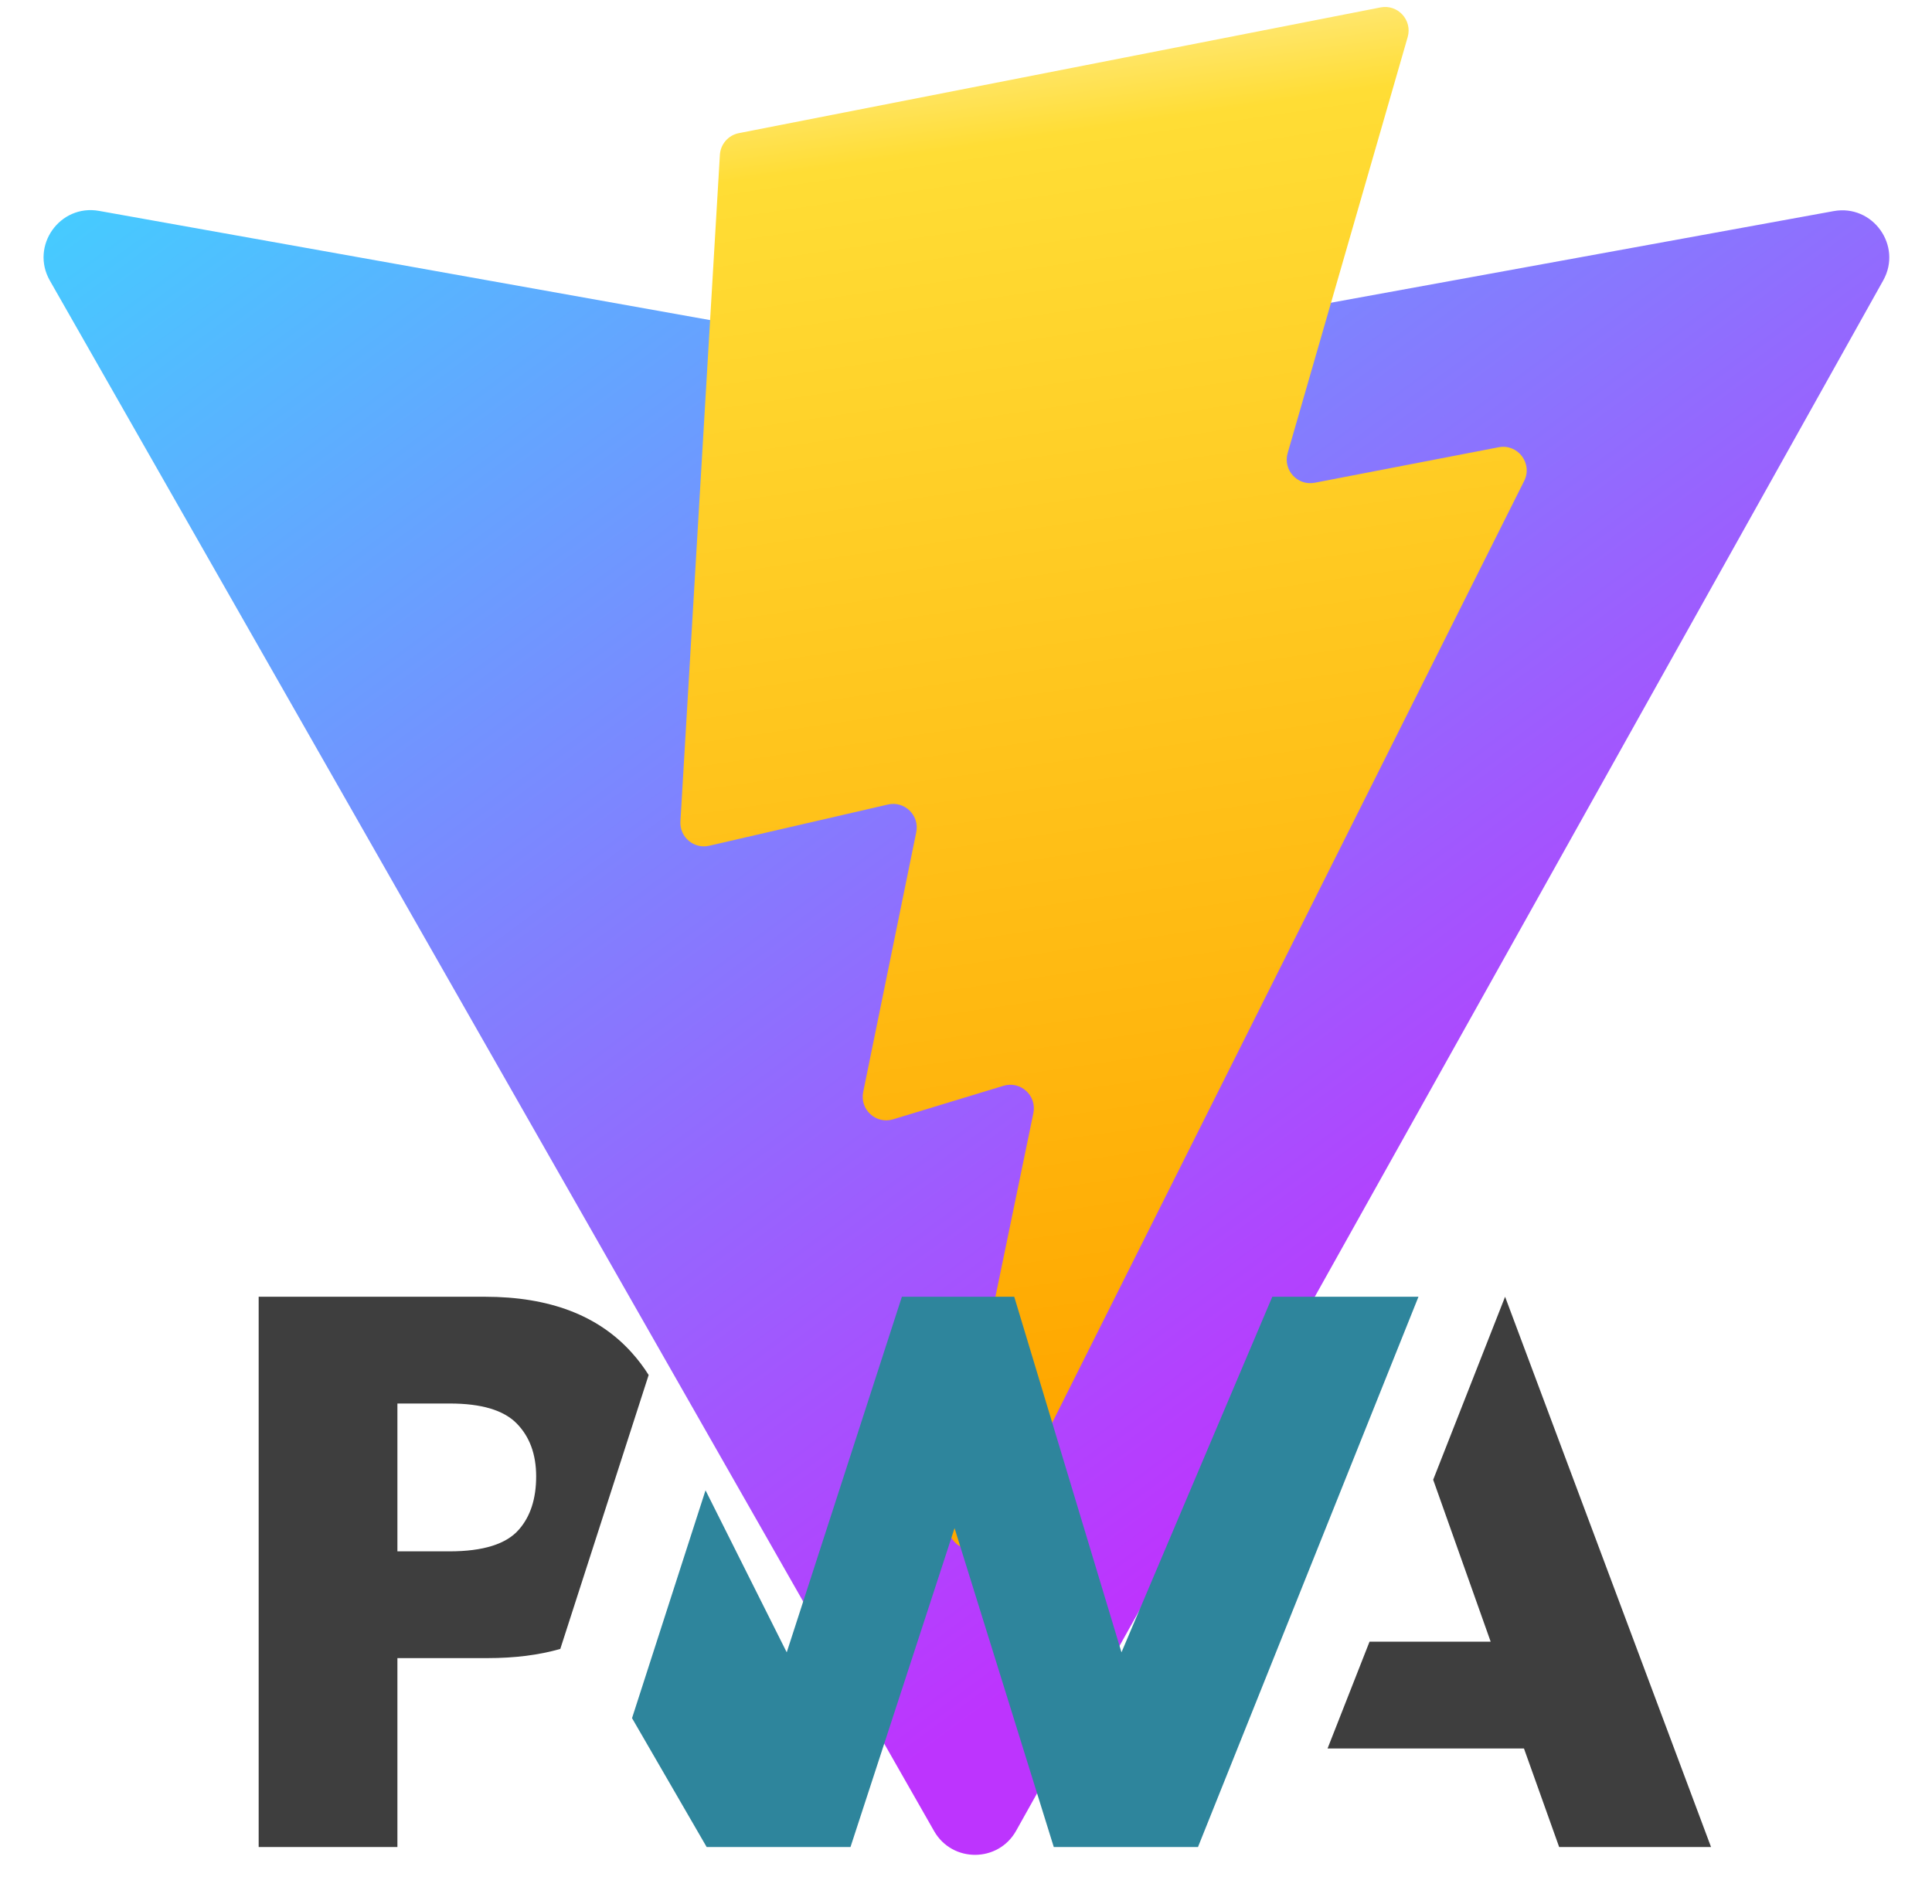
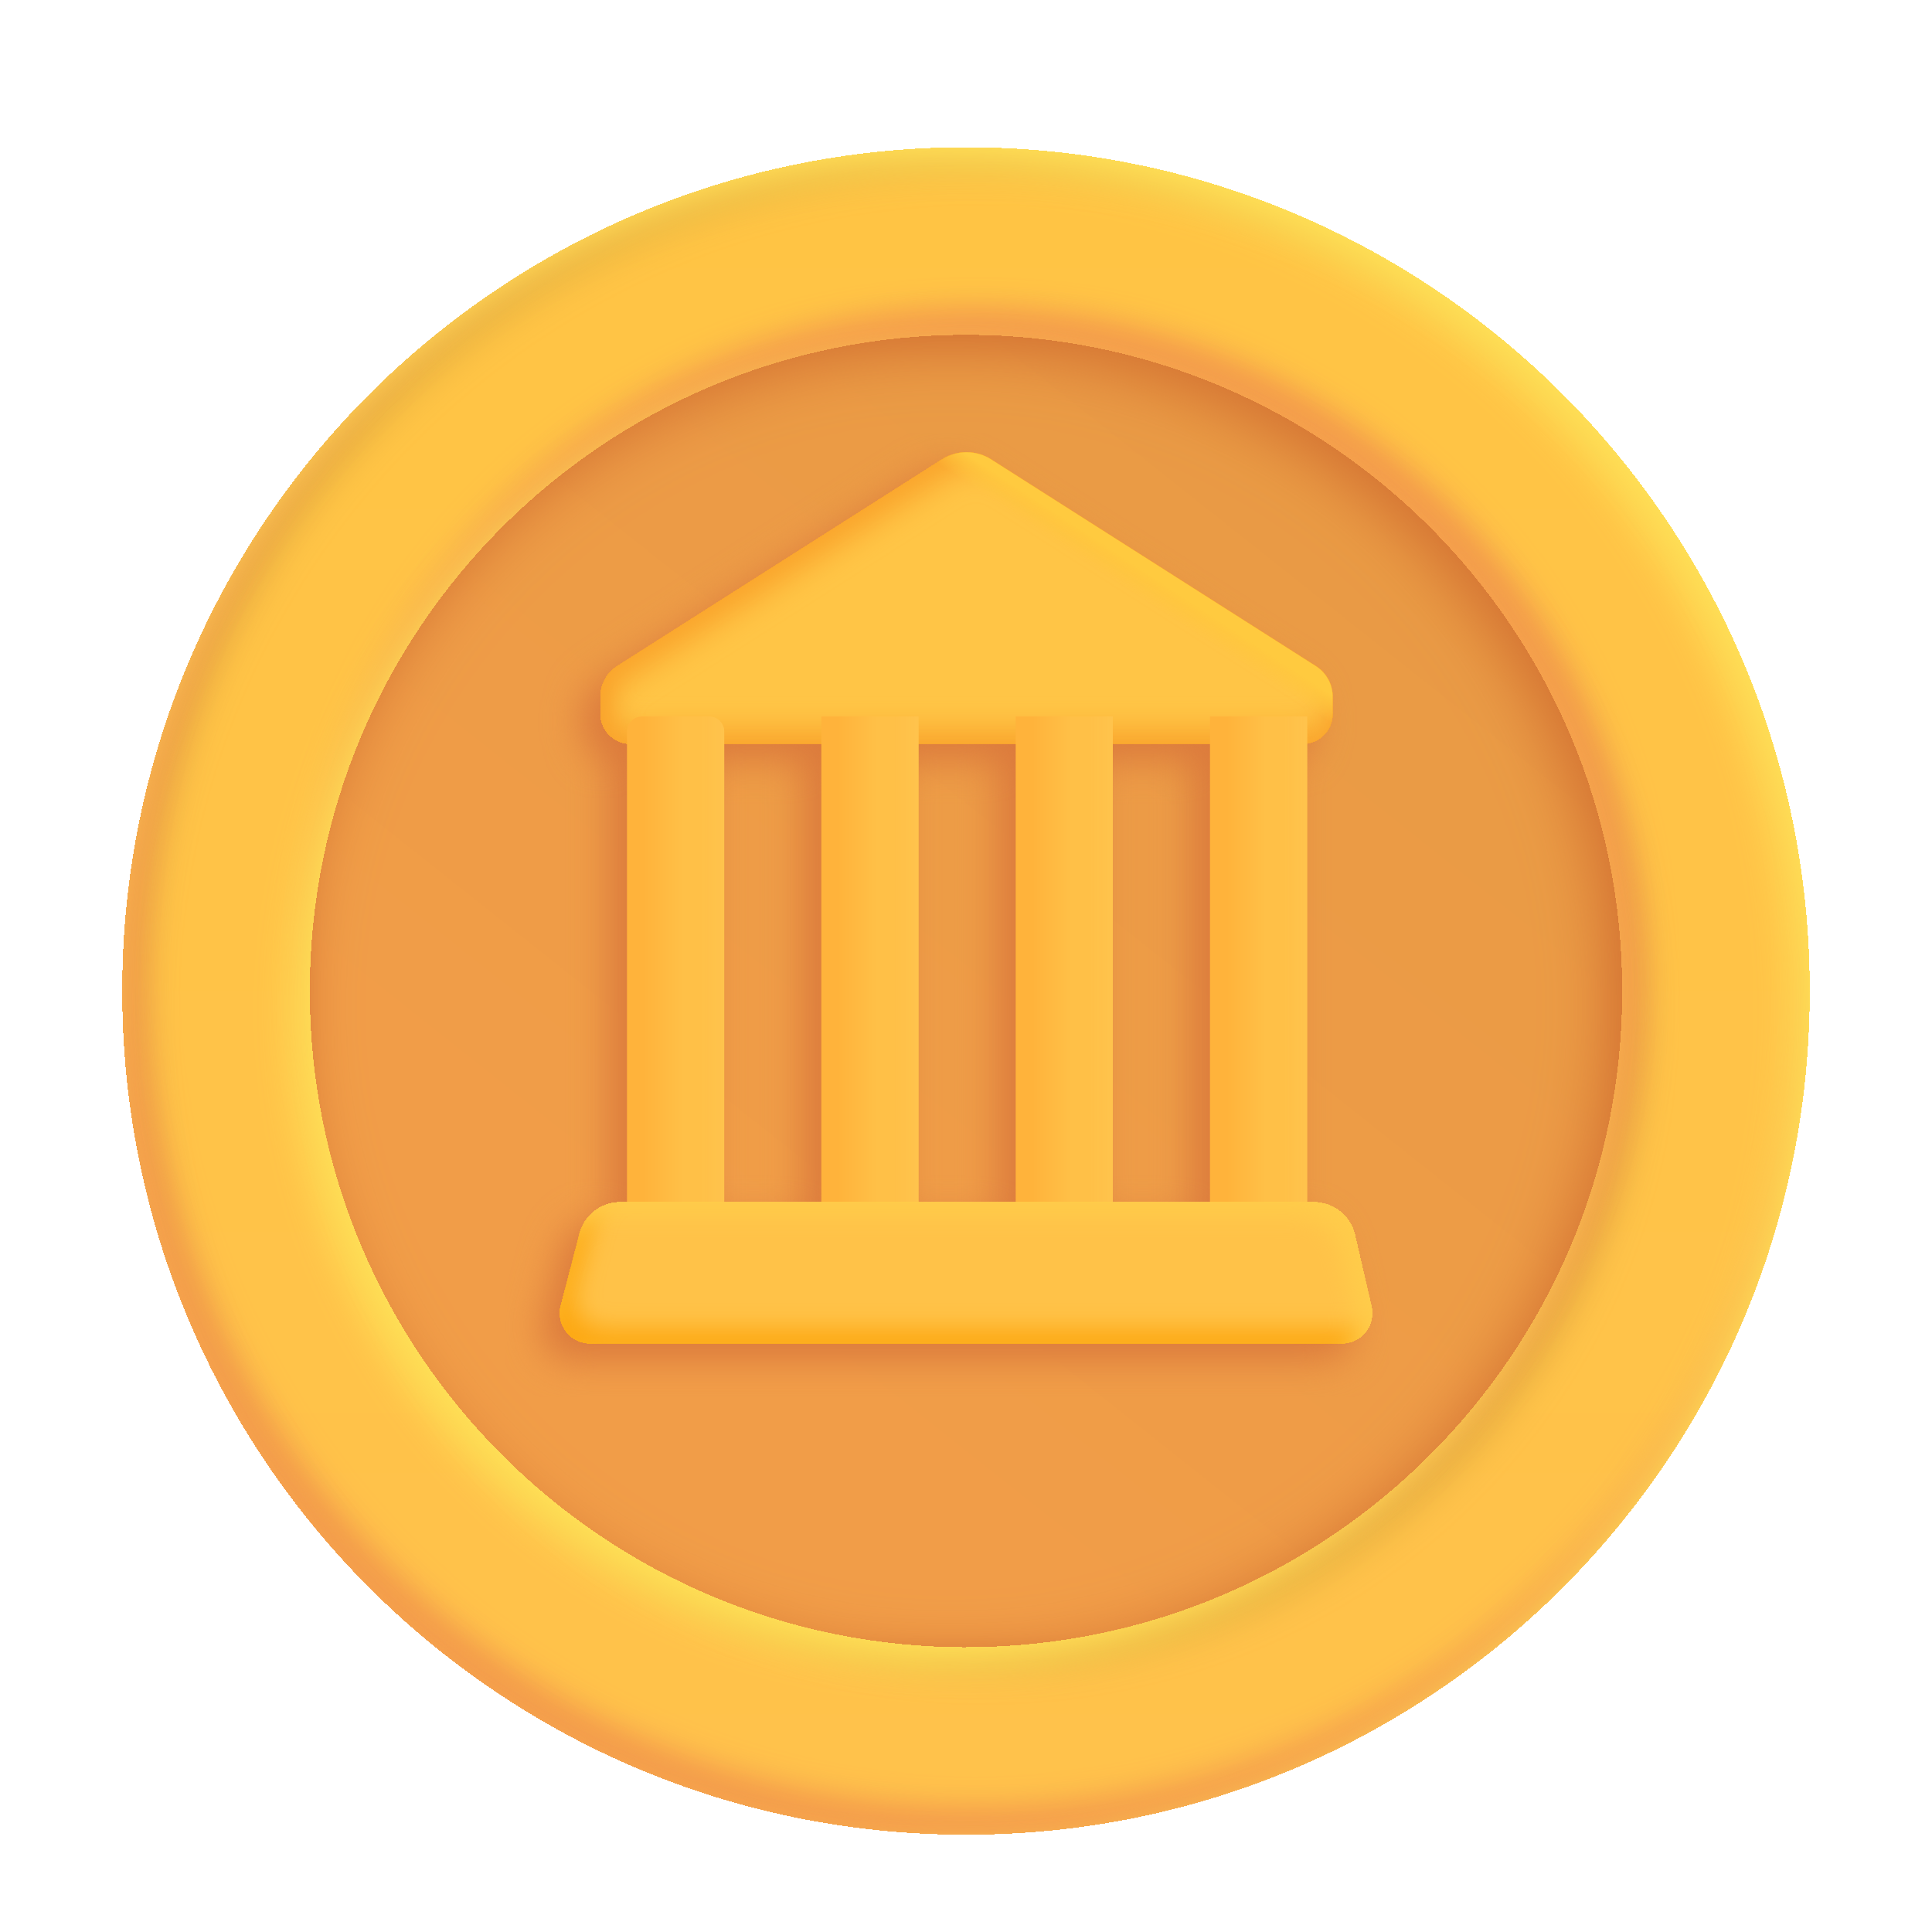
- <svg xmlns="http://www.w3.org/2000/svg" width="410" height="404" viewBox="0 0 410 404" fill="none" version="1.1" id="svg20">
-   <path d="M399.641 59.525L215.643 388.545C211.844 395.338 202.084 395.378 198.228 388.618L10.582 59.556C6.381 52.19 12.68 43.267 21.028 44.759L205.223 77.682C206.398 77.892 207.601 77.89 208.776 77.676L389.119 44.806C397.439 43.289 403.768 52.143 399.641 59.525Z" fill="url(#paint0_linear)" id="path2" />
-   <defs id="defs18">
-     <linearGradient id="paint0_linear" x1="6" y1="33" x2="235" y2="344" gradientUnits="userSpaceOnUse">
-       <stop stop-color="#41D1FF" id="stop6" />
-       <stop offset="1" stop-color="#BD34FE" id="stop8" />
-     </linearGradient>
-     <linearGradient id="paint1_linear" x1="194.651" y1="8.818" x2="236.076" y2="292.989" gradientUnits="userSpaceOnUse">
-       <stop stop-color="#FFEA83" id="stop11" />
-       <stop offset="0.083" stop-color="#FFDD35" id="stop13" />
-       <stop offset="1" stop-color="#FFA800" id="stop15" />
-     </linearGradient>
-   </defs>
-   <path d="M292.965 1.574L156.801 28.255C154.563 28.694 152.906 30.59 152.771 32.866L144.395 174.33C144.198 177.662 147.258 180.248 150.51 179.498L188.42 170.749C191.967 169.931 195.172 173.055 194.443 176.622L183.18 231.775C182.422 235.487 185.907 238.661 189.532 237.56L212.947 230.446C216.577 229.344 220.065 232.527 219.297 236.242L201.398 322.875C200.278 328.294 207.486 331.249 210.492 326.603L212.5 323.5L323.454 102.072C325.312 98.365 322.108 94.137 318.036 94.923L279.014 102.454C275.347 103.161 272.227 99.746 273.262 96.158L298.731 7.867C299.767 4.273 296.636 0.855 292.965 1.574Z" fill="url(#paint1_linear)" id="path4" />
-   <g id="layer1">
-     <g id="g8" transform="matrix(0.1578966,0,0,0.1589033,54.89293,275.2164)">
-       <path fill="#3d3d3d" fill-opacity="1" stroke-width="0.2" stroke-linejoin="round" d="m 1436.62,603.304 56.39,-142.599 h 162.82 L 1578.56,244.39 1675.2,5.28336e-4 1952,734.933 h -204.13 l -47.3,-131.629 z" id="path2-1" style="fill:#3e3e3e;fill-opacity:1" />
-       <path fill="#5a0fc8" fill-opacity="1" stroke-width="0.2" stroke-linejoin="round" d="M 1262.47,734.935 1558.79,0.002 1362.34,0.003 1159.64,474.933 1015.5,0.004 H 864.499 L 709.731,474.933 600.585,258.517 501.812,562.819 602.096,734.935 h 193.331 l 139.857,-425.91 133.346,425.91 z" id="path4-4" style="fill:#2e859c;fill-opacity:1" />
-       <path fill="#3d3d3d" fill-opacity="1" stroke-width="0.2" stroke-linejoin="round" d="m 186.476,482.643 h 121.003 c 36.654,0 69.293,-4.091 97.917,-12.273 l 31.293,-96.408 87.459,-269.446 C 517.484,93.954 509.876,83.967 501.324,74.557 456.419,24.852 390.719,4.06265e-4 304.222,4.06265e-4 H -3.8147e-6 V 734.933 H 186.476 Z M 346.642,169.079 c 17.54,17.653 26.309,41.276 26.309,70.871 0,29.822 -7.713,53.474 -23.138,70.956 -16.91,19.425 -48.047,29.137 -93.409,29.137 H 186.476 V 142.598 h 70.442 c 42.277,0 72.185,8.827 89.724,26.481 z" id="path6" style="fill:#3e3e3e;fill-opacity:1" />
+ <svg xmlns="http://www.w3.org/2000/svg" width="32" height="32" viewBox="0 0 32 32">
+   <g fill="none">
+     <g filter="url(#f298idb)">
+       <circle cx="16" cy="16.414" r="10.875" fill="url(#f298id0)" />
    </g>
+     <g filter="url(#f298idc)">
+       <path fill="url(#f298id1)" fill-rule="evenodd" d="M16 30.383c7.715 0 13.969-6.254 13.969-13.969S23.715 2.445 16 2.445S2.031 8.7 2.031 16.415c0 7.714 6.254 13.968 13.969 13.968m0-3.094c6.006 0 10.875-4.869 10.875-10.875S22.006 5.54 16 5.54S5.125 10.408 5.125 16.414S9.994 27.29 16 27.29" clip-rule="evenodd" />
+     </g>
+     <g filter="url(#f298idd)">
+       <path fill="#DC7B3C" fill-rule="evenodd" d="M9.913 11.315a.6.6 0 0 0-.278.507v.28a.5.5 0 0 0 .438.496v7.597h-.108a.7.7 0 0 0-.677.524l-.31 1.186a.5.5 0 0 0 .484.626h12.45a.5.5 0 0 0 .488-.612l-.272-1.181a.7.7 0 0 0-.683-.543h-.107v-7.6a.5.5 0 0 0 .422-.493v-.28a.6.6 0 0 0-.277-.507L16.1 7.89a.75.75 0 0 0-.806 0zm9.816 8.88v-7.593h-1.61v7.593zm-3.219 0v-7.593H14.9v7.593zm-3.219 0v-7.593h-1.609v7.593z" clip-rule="evenodd" />
+     </g>
+     <g filter="url(#f298ide)">
+       <path fill="#FFC546" d="M9.948 11.54a.6.6 0 0 1 .277-.506l5.383-3.426a.75.75 0 0 1 .805 0l5.382 3.426a.6.6 0 0 1 .278.506v.28a.5.5 0 0 1-.5.5H10.448a.5.5 0 0 1-.5-.5z" />
+     </g>
+     <path fill="url(#f298id2)" d="M9.948 11.54a.6.6 0 0 1 .277-.506l5.383-3.426a.75.75 0 0 1 .805 0l5.382 3.426a.6.6 0 0 1 .278.506v.28a.5.5 0 0 1-.5.5H10.448a.5.5 0 0 1-.5-.5z" />
+     <path fill="url(#f298id3)" d="M10.385 12.117a.25.25 0 0 1 .25-.25h1.11a.25.25 0 0 1 .25.25v8.016h-1.61z" />
+     <path fill="url(#f298id4)" d="M10.385 12.117a.25.25 0 0 1 .25-.25h1.11a.25.25 0 0 1 .25.25v8.016h-1.61z" />
+     <path fill="url(#f298id5)" d="M13.604 11.867h1.609v8.266h-1.609z" />
+     <path fill="url(#f298id6)" d="M13.604 11.867h1.609v8.266h-1.609z" />
+     <path fill="url(#f298id7)" d="M16.823 11.867h1.609v8.266h-1.609z" />
+     <path fill="url(#f298id8)" d="M16.823 11.867h1.609v8.266h-1.609z" />
+     <path fill="url(#f298id9)" d="M20.041 11.867h1.609v8.266h-1.609z" />
+     <path fill="url(#f298ida)" d="M20.041 11.867h1.609v8.266h-1.609z" />
+     <g filter="url(#f298idf)">
+       <path fill="#FFC248" d="M9.6 20.437a.7.7 0 0 1 .678-.523h11.48a.7.7 0 0 1 .682.543l.273 1.18a.5.5 0 0 1-.488.613H9.775a.5.5 0 0 1-.484-.626z" />
+     </g>
+     <defs>
+       <linearGradient id="f298id0" x1="11.563" x2="23.313" y1="21.852" y2="7.039" gradientUnits="userSpaceOnUse">
+         <stop stop-color="#F19D48" />
+         <stop offset="1" stop-color="#E89A44" />
+       </linearGradient>
+       <linearGradient id="f298id1" x1="16" x2="16" y1="2.445" y2="30.383" gradientUnits="userSpaceOnUse">
+         <stop stop-color="#FFC444" />
+         <stop offset="1" stop-color="#FFC24B" />
+       </linearGradient>
+       <linearGradient id="f298id2" x1="19.313" x2="18.906" y1="9.289" y2="9.906" gradientUnits="userSpaceOnUse">
+         <stop offset=".459" stop-color="#FFCA3F" />
+         <stop offset="1" stop-color="#FFCA3F" stop-opacity="0" />
+       </linearGradient>
+       <linearGradient id="f298id3" x1="10.531" x2="11.313" y1="15.059" y2="15.059" gradientUnits="userSpaceOnUse">
+         <stop offset=".167" stop-color="#FFB33B" />
+         <stop offset="1" stop-color="#FFC047" />
+       </linearGradient>
+       <linearGradient id="f298id4" x1="11.995" x2="11.609" y1="16.686" y2="16.686" gradientUnits="userSpaceOnUse">
+         <stop offset=".067" stop-color="#FFC34C" />
+         <stop offset="1" stop-color="#FFC34C" stop-opacity="0" />
+       </linearGradient>
+       <linearGradient id="f298id5" x1="13.75" x2="14.531" y1="15.059" y2="15.059" gradientUnits="userSpaceOnUse">
+         <stop offset=".167" stop-color="#FFB33B" />
+         <stop offset="1" stop-color="#FFC047" />
+       </linearGradient>
+       <linearGradient id="f298id6" x1="15.213" x2="14.828" y1="16.686" y2="16.686" gradientUnits="userSpaceOnUse">
+         <stop offset=".067" stop-color="#FFC34C" />
+         <stop offset="1" stop-color="#FFC34C" stop-opacity="0" />
+       </linearGradient>
+       <linearGradient id="f298id7" x1="16.969" x2="17.75" y1="15.059" y2="15.059" gradientUnits="userSpaceOnUse">
+         <stop offset=".167" stop-color="#FFB33B" />
+         <stop offset="1" stop-color="#FFC047" />
+       </linearGradient>
+       <linearGradient id="f298id8" x1="18.432" x2="18.047" y1="16.686" y2="16.686" gradientUnits="userSpaceOnUse">
+         <stop offset=".067" stop-color="#FFC34C" />
+         <stop offset="1" stop-color="#FFC34C" stop-opacity="0" />
+       </linearGradient>
+       <linearGradient id="f298id9" x1="20.188" x2="20.969" y1="15.059" y2="15.059" gradientUnits="userSpaceOnUse">
+         <stop offset=".167" stop-color="#FFB33B" />
+         <stop offset="1" stop-color="#FFC047" />
+       </linearGradient>
+       <linearGradient id="f298ida" x1="21.651" x2="21.266" y1="16.686" y2="16.686" gradientUnits="userSpaceOnUse">
+         <stop offset=".067" stop-color="#FFC34C" />
+         <stop offset="1" stop-color="#FFC34C" stop-opacity="0" />
+       </linearGradient>
+       <filter id="f298idb" width="22" height="22" x="4.875" y="5.539" color-interpolation-filters="sRGB" filterUnits="userSpaceOnUse">
+         <feFlood flood-opacity="0" result="BackgroundImageFix" />
+         <feBlend in="SourceGraphic" in2="BackgroundImageFix" result="shape" />
+         <feColorMatrix in="SourceAlpha" result="hardAlpha" values="0 0 0 0 0 0 0 0 0 0 0 0 0 0 0 0 0 0 127 0" />
+         <feOffset dx="-.25" dy=".25" />
+         <feGaussianBlur stdDeviation=".5" />
+         <feComposite in2="hardAlpha" k2="-1" k3="1" operator="arithmetic" />
+         <feColorMatrix values="0 0 0 0 0.831 0 0 0 0 0.451 0 0 0 0 0.196 0 0 0 1 0" />
+         <feBlend in2="shape" result="effect1_innerShadow_18_21332" />
+       </filter>
+       <filter id="f298idc" width="28.538" height="28.538" x="1.731" y="2.145" color-interpolation-filters="sRGB" filterUnits="userSpaceOnUse">
+         <feFlood flood-opacity="0" result="BackgroundImageFix" />
+         <feBlend in="SourceGraphic" in2="BackgroundImageFix" result="shape" />
+         <feColorMatrix in="SourceAlpha" result="hardAlpha" values="0 0 0 0 0 0 0 0 0 0 0 0 0 0 0 0 0 0 127 0" />
+         <feOffset dx=".3" dy=".3" />
+         <feGaussianBlur stdDeviation=".3" />
+         <feComposite in2="hardAlpha" k2="-1" k3="1" operator="arithmetic" />
+         <feColorMatrix values="0 0 0 0 0.886 0 0 0 0 0.663 0 0 0 0 0.235 0 0 0 1 0" />
+         <feBlend in2="shape" result="effect1_innerShadow_18_21332" />
+         <feColorMatrix in="SourceAlpha" result="hardAlpha" values="0 0 0 0 0 0 0 0 0 0 0 0 0 0 0 0 0 0 127 0" />
+         <feOffset dx=".3" dy="-.3" />
+         <feGaussianBlur stdDeviation=".3" />
+         <feComposite in2="hardAlpha" k2="-1" k3="1" operator="arithmetic" />
+         <feColorMatrix values="0 0 0 0 0.957 0 0 0 0 0.608 0 0 0 0 0.294 0 0 0 1 0" />
+         <feBlend in2="effect1_innerShadow_18_21332" result="effect2_innerShadow_18_21332" />
+         <feColorMatrix in="SourceAlpha" result="hardAlpha" values="0 0 0 0 0 0 0 0 0 0 0 0 0 0 0 0 0 0 127 0" />
+         <feOffset dy="-.3" />
+         <feGaussianBlur stdDeviation=".3" />
+         <feComposite in2="hardAlpha" k2="-1" k3="1" operator="arithmetic" />
+         <feColorMatrix values="0 0 0 0 0.957 0 0 0 0 0.608 0 0 0 0 0.294 0 0 0 1 0" />
+         <feBlend in2="effect2_innerShadow_18_21332" result="effect3_innerShadow_18_21332" />
+         <feColorMatrix in="SourceAlpha" result="hardAlpha" values="0 0 0 0 0 0 0 0 0 0 0 0 0 0 0 0 0 0 127 0" />
+         <feOffset dx="-.3" dy=".3" />
+         <feGaussianBlur stdDeviation=".3" />
+         <feComposite in2="hardAlpha" k2="-1" k3="1" operator="arithmetic" />
+         <feColorMatrix values="0 0 0 0 1 0 0 0 0 0.882 0 0 0 0 0.337 0 0 0 1 0" />
+         <feBlend in2="effect3_innerShadow_18_21332" result="effect4_innerShadow_18_21332" />
+       </filter>
+       <filter id="f298idd" width="14.651" height="15.959" x="8.362" y="7.172" color-interpolation-filters="sRGB" filterUnits="userSpaceOnUse">
+         <feFlood flood-opacity="0" result="BackgroundImageFix" />
+         <feBlend in="SourceGraphic" in2="BackgroundImageFix" result="shape" />
+         <feGaussianBlur result="effect1_foregroundBlur_18_21332" stdDeviation=".3" />
+       </filter>
+       <filter id="f298ide" width="12.275" height="5.33" x="9.948" y="7.241" color-interpolation-filters="sRGB" filterUnits="userSpaceOnUse">
+         <feFlood flood-opacity="0" result="BackgroundImageFix" />
+         <feBlend in="SourceGraphic" in2="BackgroundImageFix" result="shape" />
+         <feColorMatrix in="SourceAlpha" result="hardAlpha" values="0 0 0 0 0 0 0 0 0 0 0 0 0 0 0 0 0 0 127 0" />
+         <feOffset dy="-.25" />
+         <feGaussianBlur stdDeviation=".25" />
+         <feComposite in2="hardAlpha" k2="-1" k3="1" operator="arithmetic" />
+         <feColorMatrix values="0 0 0 0 0.98 0 0 0 0 0.647 0 0 0 0 0.173 0 0 0 1 0" />
+         <feBlend in2="shape" result="effect1_innerShadow_18_21332" />
+         <feColorMatrix in="SourceAlpha" result="hardAlpha" values="0 0 0 0 0 0 0 0 0 0 0 0 0 0 0 0 0 0 127 0" />
+         <feOffset dx=".15" dy=".25" />
+         <feGaussianBlur stdDeviation=".25" />
+         <feComposite in2="hardAlpha" k2="-1" k3="1" operator="arithmetic" />
+         <feColorMatrix values="0 0 0 0 0.98 0 0 0 0 0.647 0 0 0 0 0.173 0 0 0 1 0" />
+         <feBlend in2="effect1_innerShadow_18_21332" result="effect2_innerShadow_18_21332" />
+       </filter>
+       <filter id="f298idf" width="13.951" height="2.836" x="9.024" y="19.664" color-interpolation-filters="sRGB" filterUnits="userSpaceOnUse">
+         <feFlood flood-opacity="0" result="BackgroundImageFix" />
+         <feBlend in="SourceGraphic" in2="BackgroundImageFix" result="shape" />
+         <feColorMatrix in="SourceAlpha" result="hardAlpha" values="0 0 0 0 0 0 0 0 0 0 0 0 0 0 0 0 0 0 127 0" />
+         <feOffset dx=".25" dy="-.25" />
+         <feGaussianBlur stdDeviation=".2" />
+         <feComposite in2="hardAlpha" k2="-1" k3="1" operator="arithmetic" />
+         <feColorMatrix values="0 0 0 0 0.992 0 0 0 0 0.659 0 0 0 0 0.071 0 0 0 1 0" />
+         <feBlend in2="shape" result="effect1_innerShadow_18_21332" />
+         <feColorMatrix in="SourceAlpha" result="hardAlpha" values="0 0 0 0 0 0 0 0 0 0 0 0 0 0 0 0 0 0 127 0" />
+         <feOffset dx="-.25" dy=".25" />
+         <feGaussianBlur stdDeviation=".2" />
+         <feComposite in2="hardAlpha" k2="-1" k3="1" operator="arithmetic" />
+         <feColorMatrix values="0 0 0 0 1 0 0 0 0 0.8 0 0 0 0 0.29 0 0 0 1 0" />
+         <feBlend in2="effect1_innerShadow_18_21332" result="effect2_innerShadow_18_21332" />
+       </filter>
+     </defs>
  </g>
</svg>
